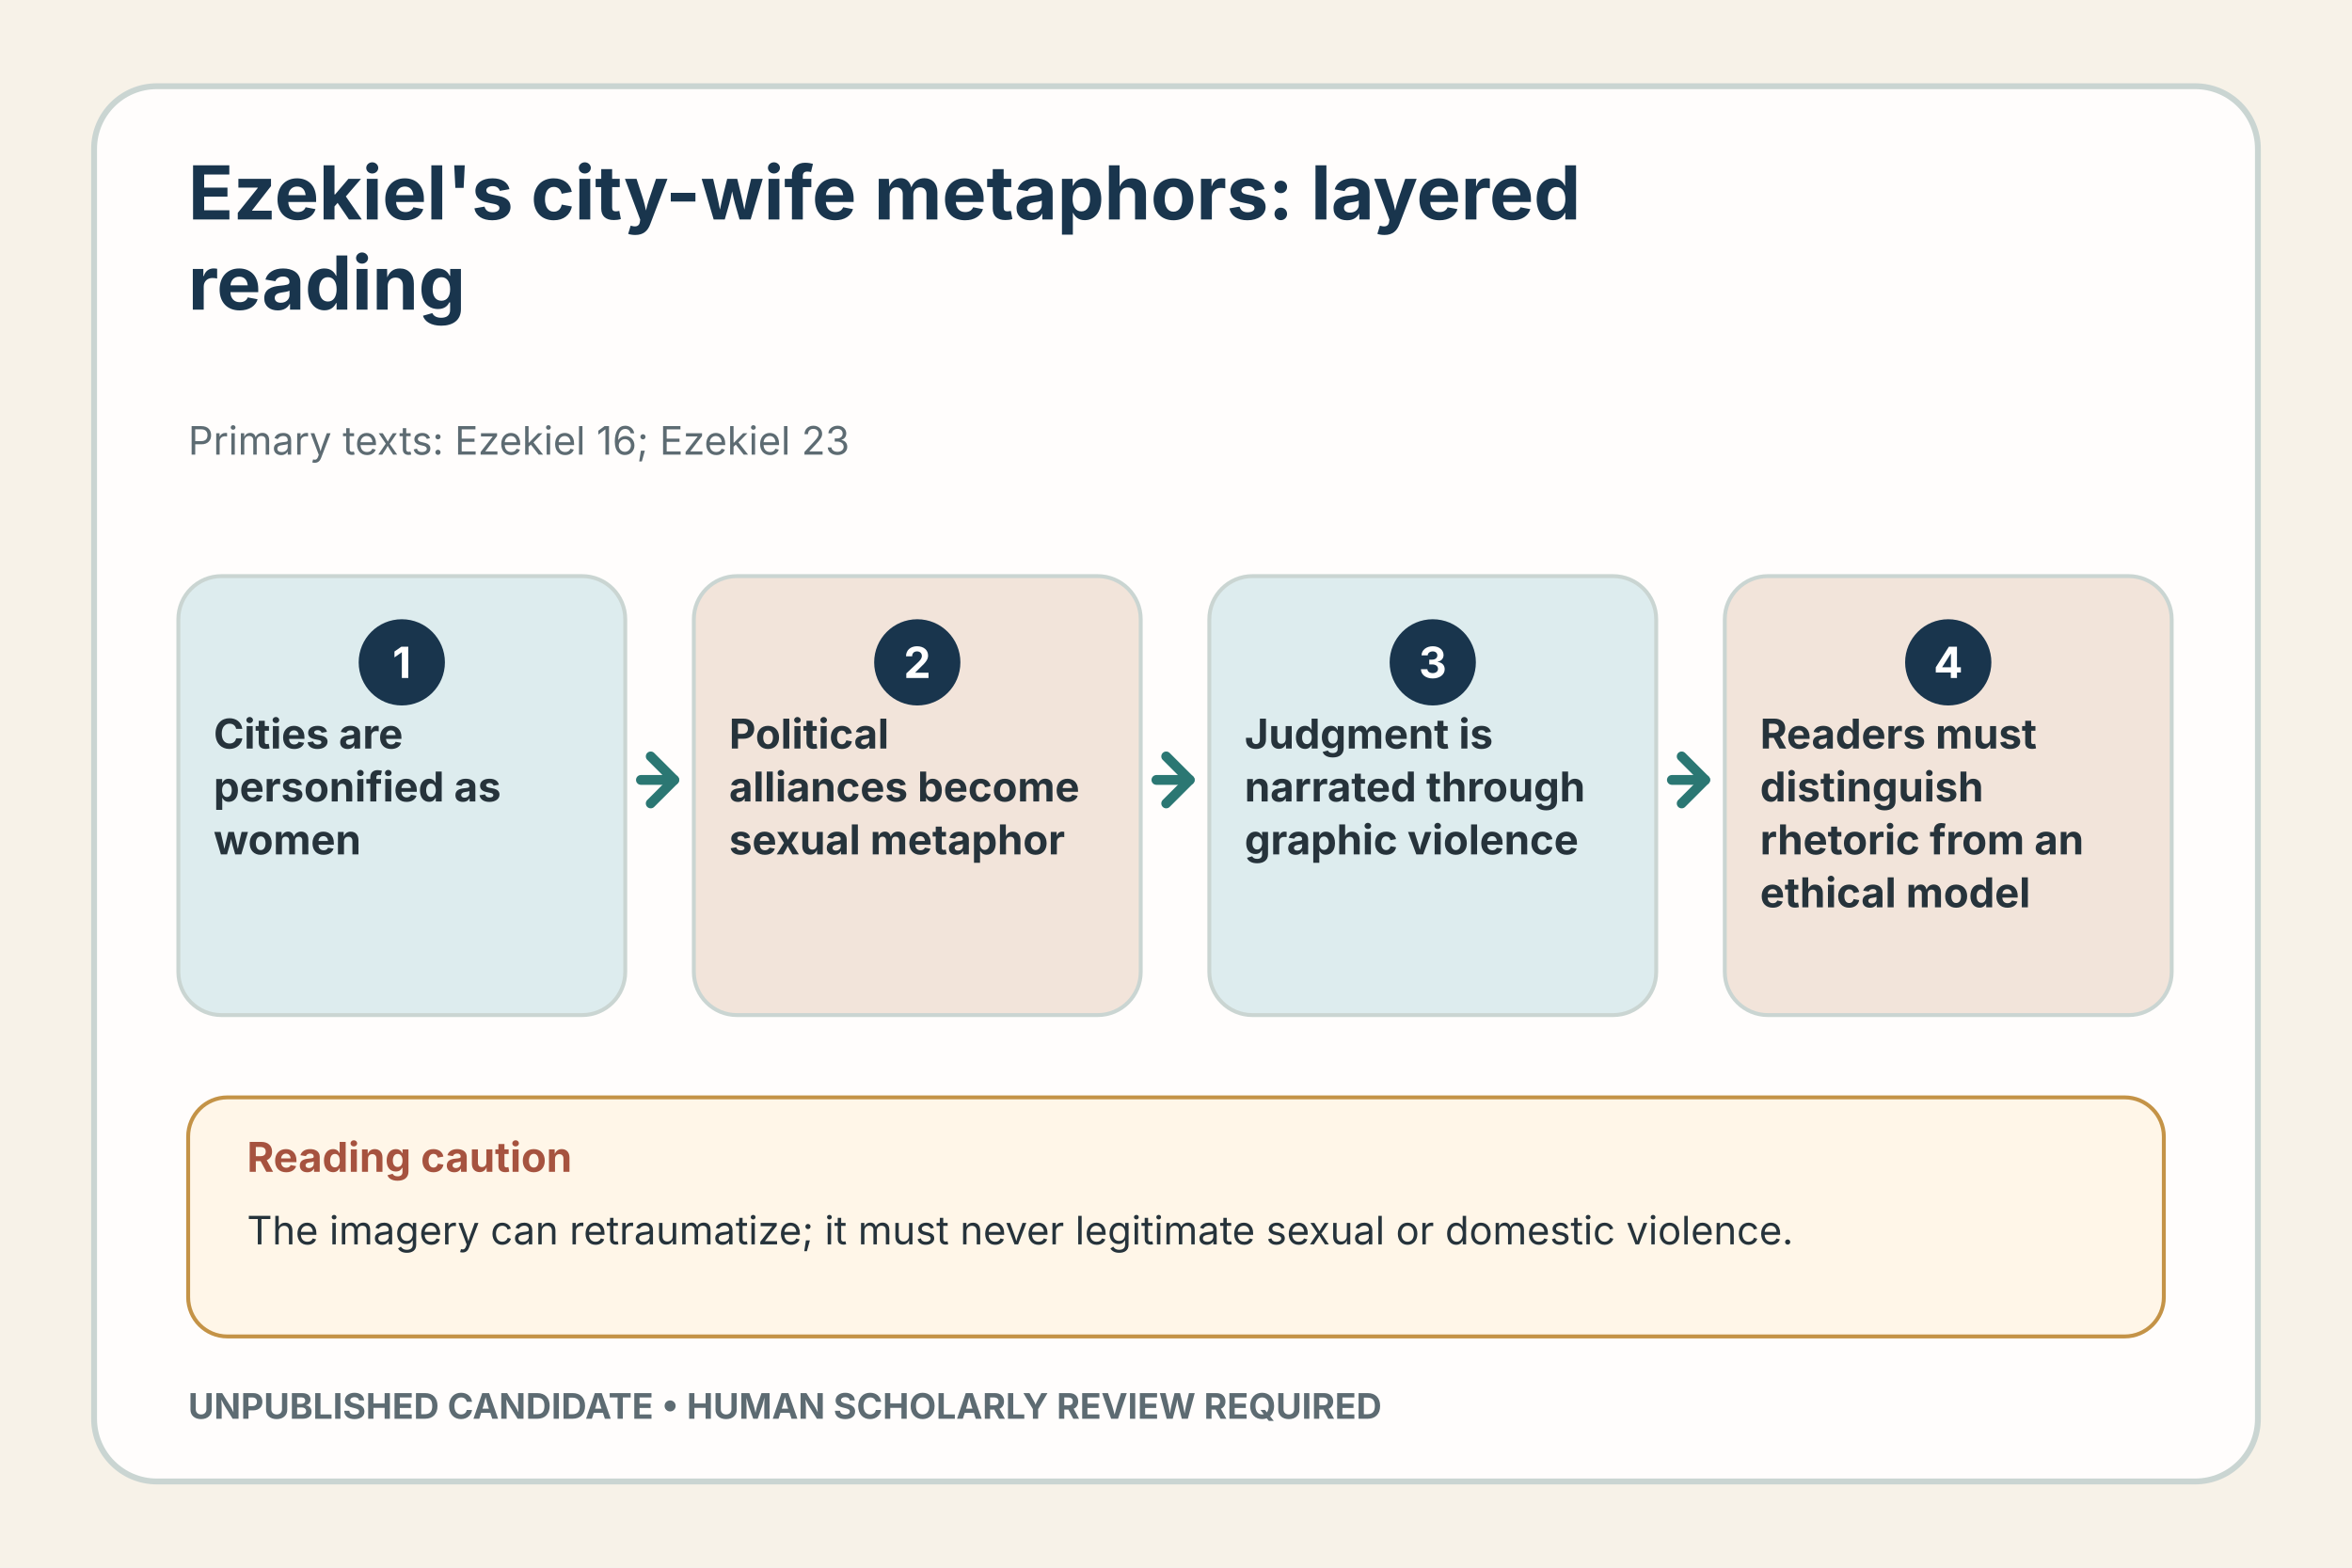
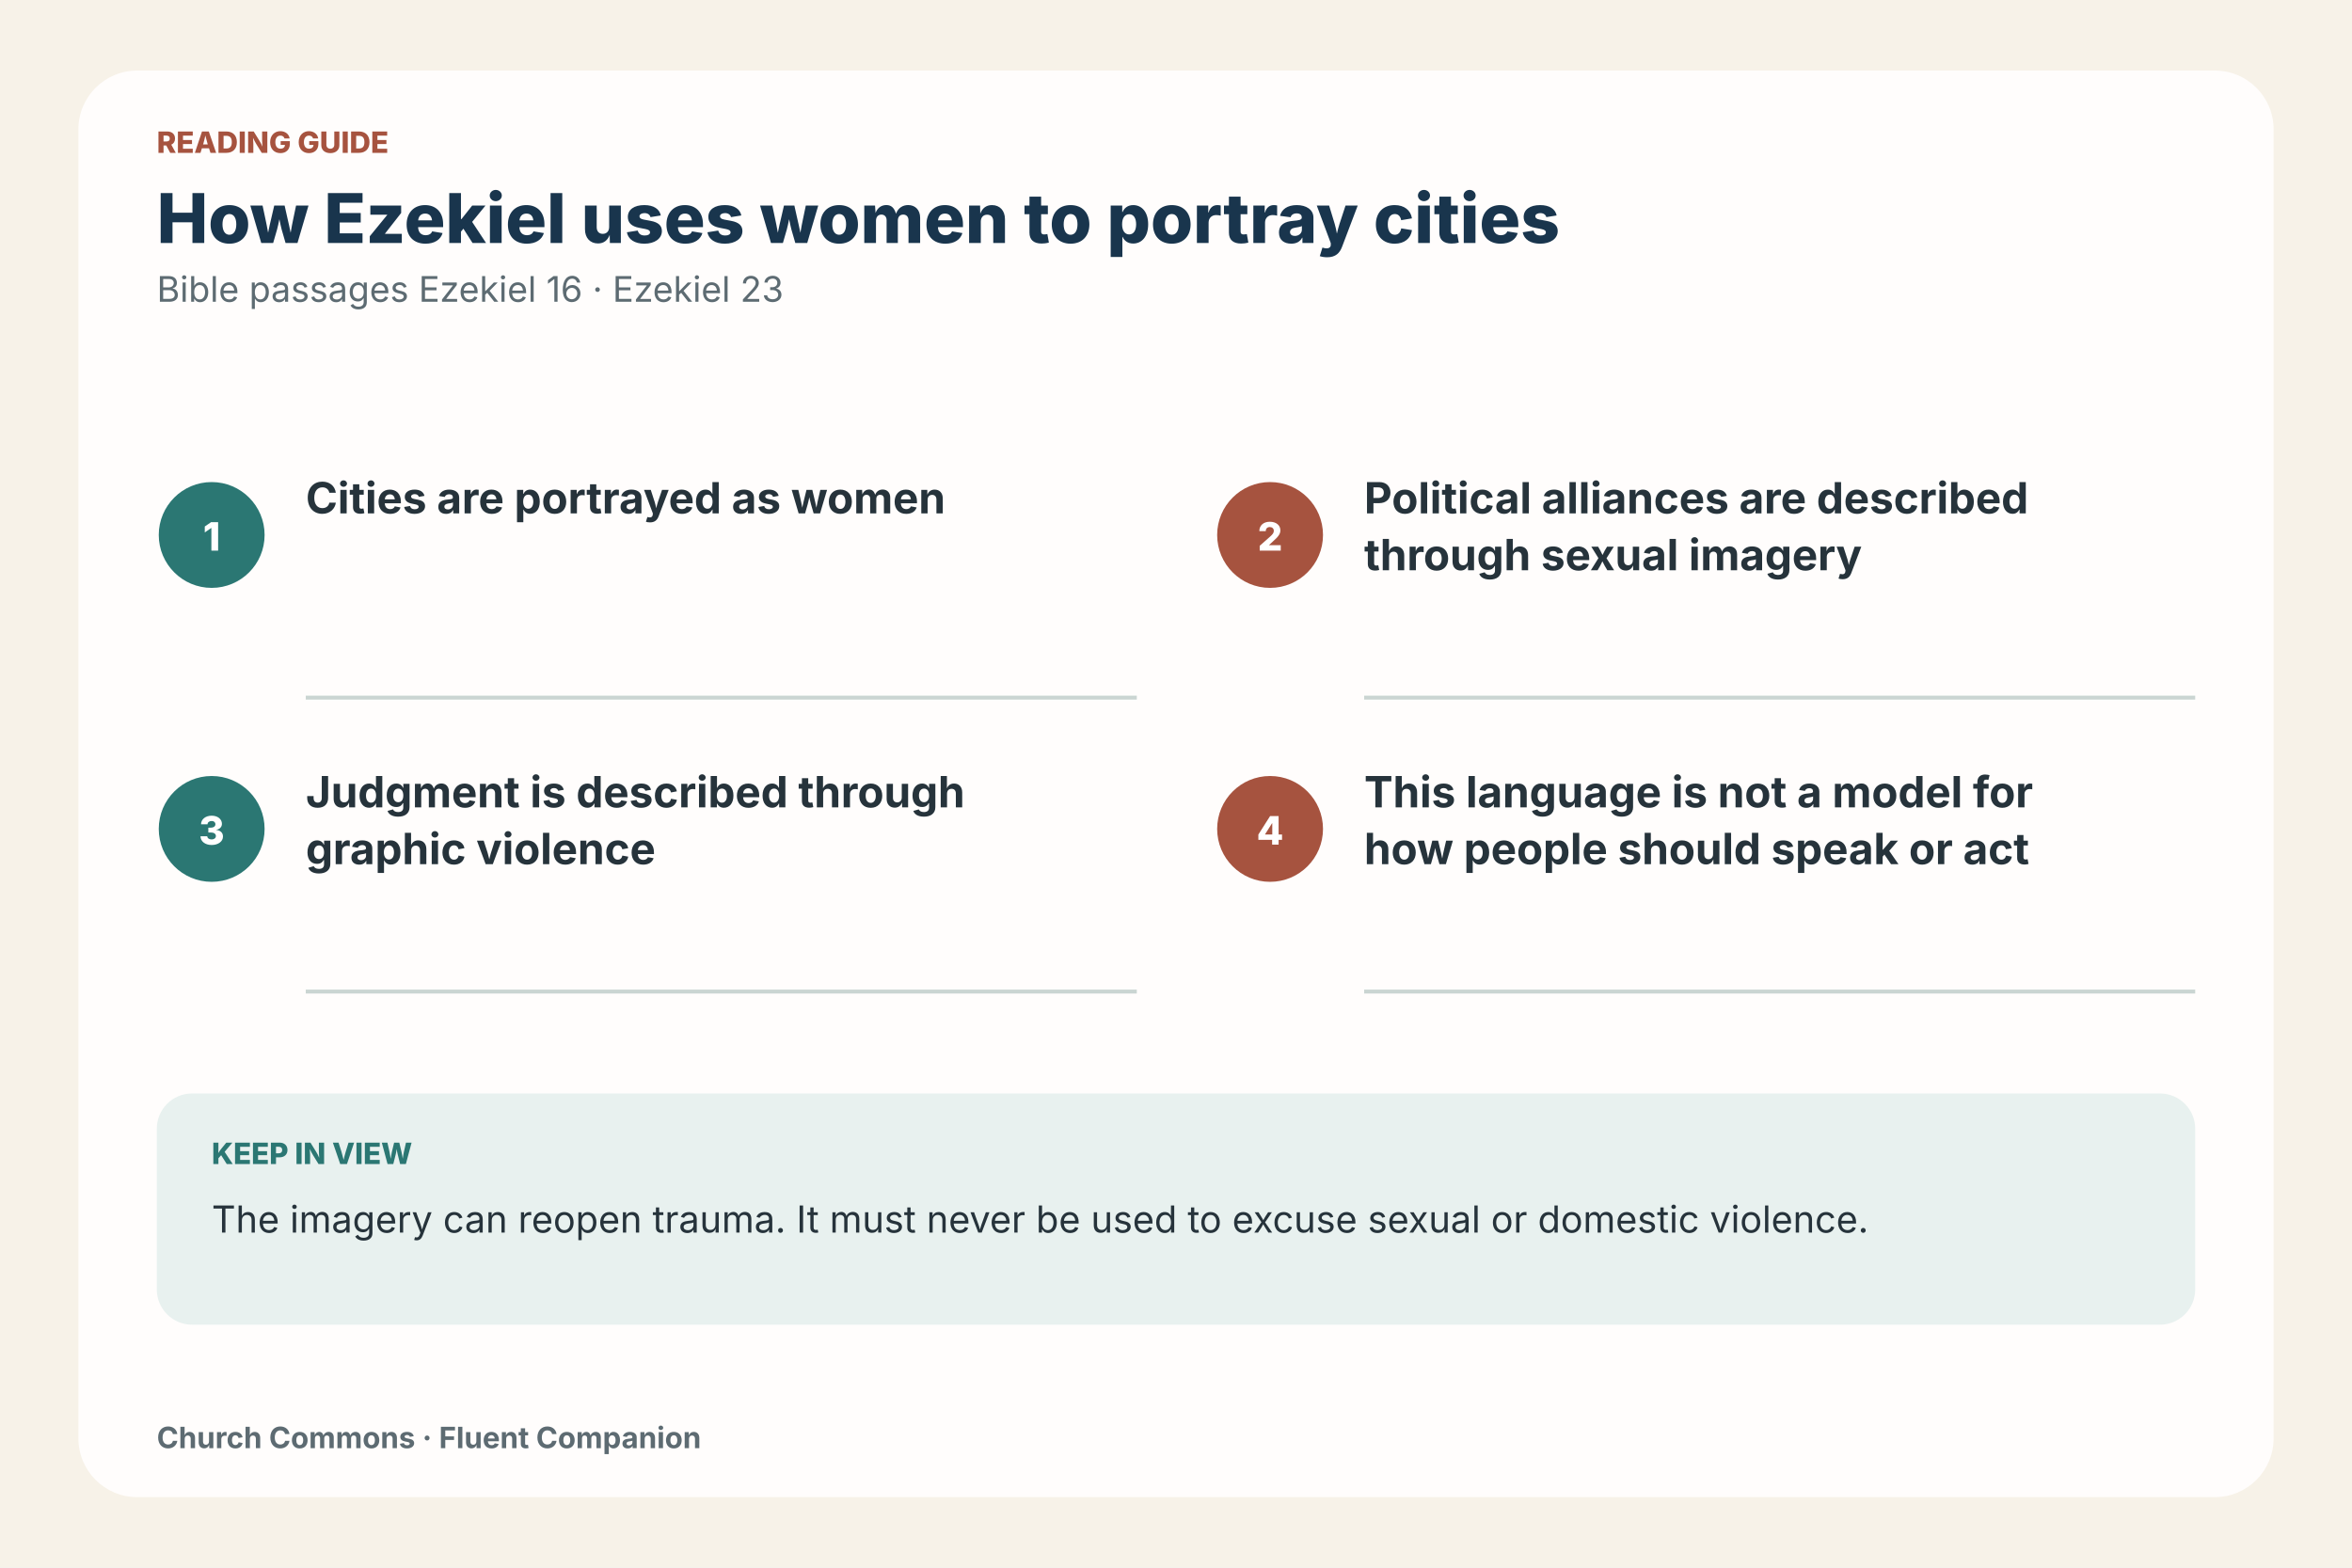
<svg xmlns="http://www.w3.org/2000/svg" width="1200" height="800" viewBox="0 0 1200 800" role="img" aria-labelledby="title desc">
  <rect width="1200" height="800" fill="#F7F2E8" />
  <style>text { font-family: Inter, system-ui, -apple-system, BlinkMacSystemFont, "Segoe UI", sans-serif; }</style>
-   <rect x="48" y="44" width="1104" height="712" rx="32" fill="#FFFDFC" stroke="#CAD5D2" stroke-width="3" />
-   <text x="96" y="112" font-size="38" font-weight="750" fill="#19354D" text-anchor="start">
-     <tspan x="96" dy="0">Ezekiel's city-wife metaphors: layered</tspan>
-     <tspan x="96" dy="46">reading</tspan>
+   <rect x="40" y="36" width="1120" height="728" rx="30" fill="#FFFDFC" />
+   <text x="80" y="78" font-size="15" font-weight="800" fill="#A6533F" text-anchor="start">
+     <tspan x="80" dy="0">READING GUIDE</tspan>
  </text>
-   <text x="96" y="232" font-size="20" font-weight="400" fill="#5D6B72" text-anchor="start">
-     <tspan x="96" dy="0">Primary texts: Ezekiel 16; Ezekiel 23</tspan>
+   <text x="80" y="124" font-size="35" font-weight="760" fill="#19354D" text-anchor="start">
+     <tspan x="80" dy="0">How Ezekiel uses women to portray cities</tspan>
  </text>
-   <rect x="91" y="294" width="228" height="224" rx="22" fill="#DDECEE" stroke="#CAD5D2" stroke-width="2" />
-   <circle cx="205" cy="338" r="22" fill="#19354D" />
-   <text x="205" y="346" font-size="22" font-weight="700" fill="#FFFFFF" text-anchor="middle">
-     <tspan x="205" dy="0">1</tspan>
+   <text x="80" y="154" font-size="18" font-weight="400" fill="#5D6B72" text-anchor="start">
+     <tspan x="80" dy="0">Bible passages  Ezekiel 16 · Ezekiel 23</tspan>
  </text>
-   <text x="109" y="382" font-size="21" font-weight="650" fill="#26333B" text-anchor="start">
-     <tspan x="109" dy="0">Cities are</tspan>
-     <tspan x="109" dy="27">personified as</tspan>
-     <tspan x="109" dy="27">women</tspan>
+   <circle cx="108" cy="273" r="27" fill="#2B7773" />
+   <text x="108" y="281" font-size="20" font-weight="800" fill="#FFFFFF" text-anchor="middle">
+     <tspan x="108" dy="0">1</tspan>
  </text>
-   <path d="M 327 398 L 344 398" stroke="#2B7773" stroke-width="5" stroke-linecap="round" />
-   <path d="M 332 386 L 344 398 L 332 410" fill="none" stroke="#2B7773" stroke-width="5" stroke-linecap="round" stroke-linejoin="round" />
-   <rect x="354" y="294" width="228" height="224" rx="22" fill="#F2E4DA" stroke="#CAD5D2" stroke-width="2" />
-   <circle cx="468" cy="338" r="22" fill="#19354D" />
-   <text x="468" y="346" font-size="22" font-weight="700" fill="#FFFFFF" text-anchor="middle">
-     <tspan x="468" dy="0">2</tspan>
+   <text x="156" y="262" font-size="22" font-weight="650" fill="#26333B" text-anchor="start">
+     <tspan x="156" dy="0">Cities are portrayed as women</tspan>
  </text>
-   <text x="372" y="382" font-size="21" font-weight="650" fill="#26333B" text-anchor="start">
-     <tspan x="372" dy="0">Political</tspan>
-     <tspan x="372" dy="27">alliances become</tspan>
-     <tspan x="372" dy="27">sexual metaphor</tspan>
+   <line x1="156" y1="356" x2="580" y2="356" stroke="#CAD5D2" stroke-width="2" />
+   <circle cx="648" cy="273" r="27" fill="#A6533F" />
+   <text x="648" y="281" font-size="20" font-weight="800" fill="#FFFFFF" text-anchor="middle">
+     <tspan x="648" dy="0">2</tspan>
  </text>
-   <path d="M 590 398 L 607 398" stroke="#2B7773" stroke-width="5" stroke-linecap="round" />
-   <path d="M 595 386 L 607 398 L 595 410" fill="none" stroke="#2B7773" stroke-width="5" stroke-linecap="round" stroke-linejoin="round" />
-   <rect x="617" y="294" width="228" height="224" rx="22" fill="#DDECEE" stroke="#CAD5D2" stroke-width="2" />
-   <circle cx="731" cy="338" r="22" fill="#19354D" />
-   <text x="731" y="346" font-size="22" font-weight="700" fill="#FFFFFF" text-anchor="middle">
-     <tspan x="731" dy="0">3</tspan>
+   <text x="696" y="262" font-size="22" font-weight="650" fill="#26333B" text-anchor="start">
+     <tspan x="696" dy="0">Political alliances are described</tspan>
+     <tspan x="696" dy="29">through sexual imagery</tspan>
  </text>
-   <text x="635" y="382" font-size="21" font-weight="650" fill="#26333B" text-anchor="start">
-     <tspan x="635" dy="0">Judgment is</tspan>
-     <tspan x="635" dy="27">narrated through</tspan>
-     <tspan x="635" dy="27">graphic violence</tspan>
+   <line x1="696" y1="356" x2="1120" y2="356" stroke="#CAD5D2" stroke-width="2" />
+   <circle cx="108" cy="423" r="27" fill="#2B7773" />
+   <text x="108" y="431" font-size="20" font-weight="800" fill="#FFFFFF" text-anchor="middle">
+     <tspan x="108" dy="0">3</tspan>
  </text>
-   <path d="M 853 398 L 870 398" stroke="#2B7773" stroke-width="5" stroke-linecap="round" />
-   <path d="M 858 386 L 870 398 L 858 410" fill="none" stroke="#2B7773" stroke-width="5" stroke-linecap="round" stroke-linejoin="round" />
-   <rect x="880" y="294" width="228" height="224" rx="22" fill="#F2E4DA" stroke="#CAD5D2" stroke-width="2" />
-   <circle cx="994" cy="338" r="22" fill="#19354D" />
-   <text x="994" y="346" font-size="22" font-weight="700" fill="#FFFFFF" text-anchor="middle">
-     <tspan x="994" dy="0">4</tspan>
+   <text x="156" y="412" font-size="22" font-weight="650" fill="#26333B" text-anchor="start">
+     <tspan x="156" dy="0">Judgment is described through</tspan>
+     <tspan x="156" dy="29">graphic violence</tspan>
  </text>
-   <text x="898" y="382" font-size="21" font-weight="650" fill="#26333B" text-anchor="start">
-     <tspan x="898" dy="0">Readers must</tspan>
-     <tspan x="898" dy="27">distinguish</tspan>
-     <tspan x="898" dy="27">rhetoric from an</tspan>
-     <tspan x="898" dy="27">ethical model</tspan>
+   <line x1="156" y1="506" x2="580" y2="506" stroke="#CAD5D2" stroke-width="2" />
+   <circle cx="648" cy="423" r="27" fill="#A6533F" />
+   <text x="648" y="431" font-size="20" font-weight="800" fill="#FFFFFF" text-anchor="middle">
+     <tspan x="648" dy="0">4</tspan>
  </text>
-   <rect x="96" y="560" width="1008" height="122" rx="20" fill="#FFF6E8" stroke="#C49347" stroke-width="2" />
-   <text x="126" y="598" font-size="21" font-weight="750" fill="#A6533F" text-anchor="start">
-     <tspan x="126" dy="0">Reading caution</tspan>
+   <text x="696" y="412" font-size="22" font-weight="650" fill="#26333B" text-anchor="start">
+     <tspan x="696" dy="0">This language is not a model for</tspan>
+     <tspan x="696" dy="29">how people should speak or act</tspan>
  </text>
-   <text x="126" y="635" font-size="20" font-weight="400" fill="#26333B" text-anchor="start">
-     <tspan x="126" dy="0">The imagery can retraumatize; it must never legitimate sexual or domestic violence.</tspan>
+   <line x1="696" y1="506" x2="1120" y2="506" stroke="#CAD5D2" stroke-width="2" />
+   <rect x="80" y="558" width="1040" height="118" rx="18" fill="#E8F1EF" />
+   <text x="108" y="594" font-size="15" font-weight="800" fill="#2B7773" text-anchor="start">
+     <tspan x="108" dy="0">KEEP IN VIEW</tspan>
  </text>
-   <text x="96" y="724" font-size="18" font-weight="700" fill="#5D6B72" text-anchor="start">
-     <tspan x="96" dy="0">UNPUBLISHED CANDIDATE • HUMAN SCHOLARLY REVIEW REQUIRED</tspan>
+   <text x="108" y="629" font-size="19" font-weight="400" fill="#26333B" text-anchor="start">
+     <tspan x="108" dy="0">The imagery can reopen trauma. It must never be used to excuse sexual or domestic violence.</tspan>
+   </text>
+   <text x="80" y="739" font-size="15" font-weight="650" fill="#5D6B72" text-anchor="start">
+     <tspan x="80" dy="0">Church Commons · Fluent Companion</tspan>
  </text>
</svg>
